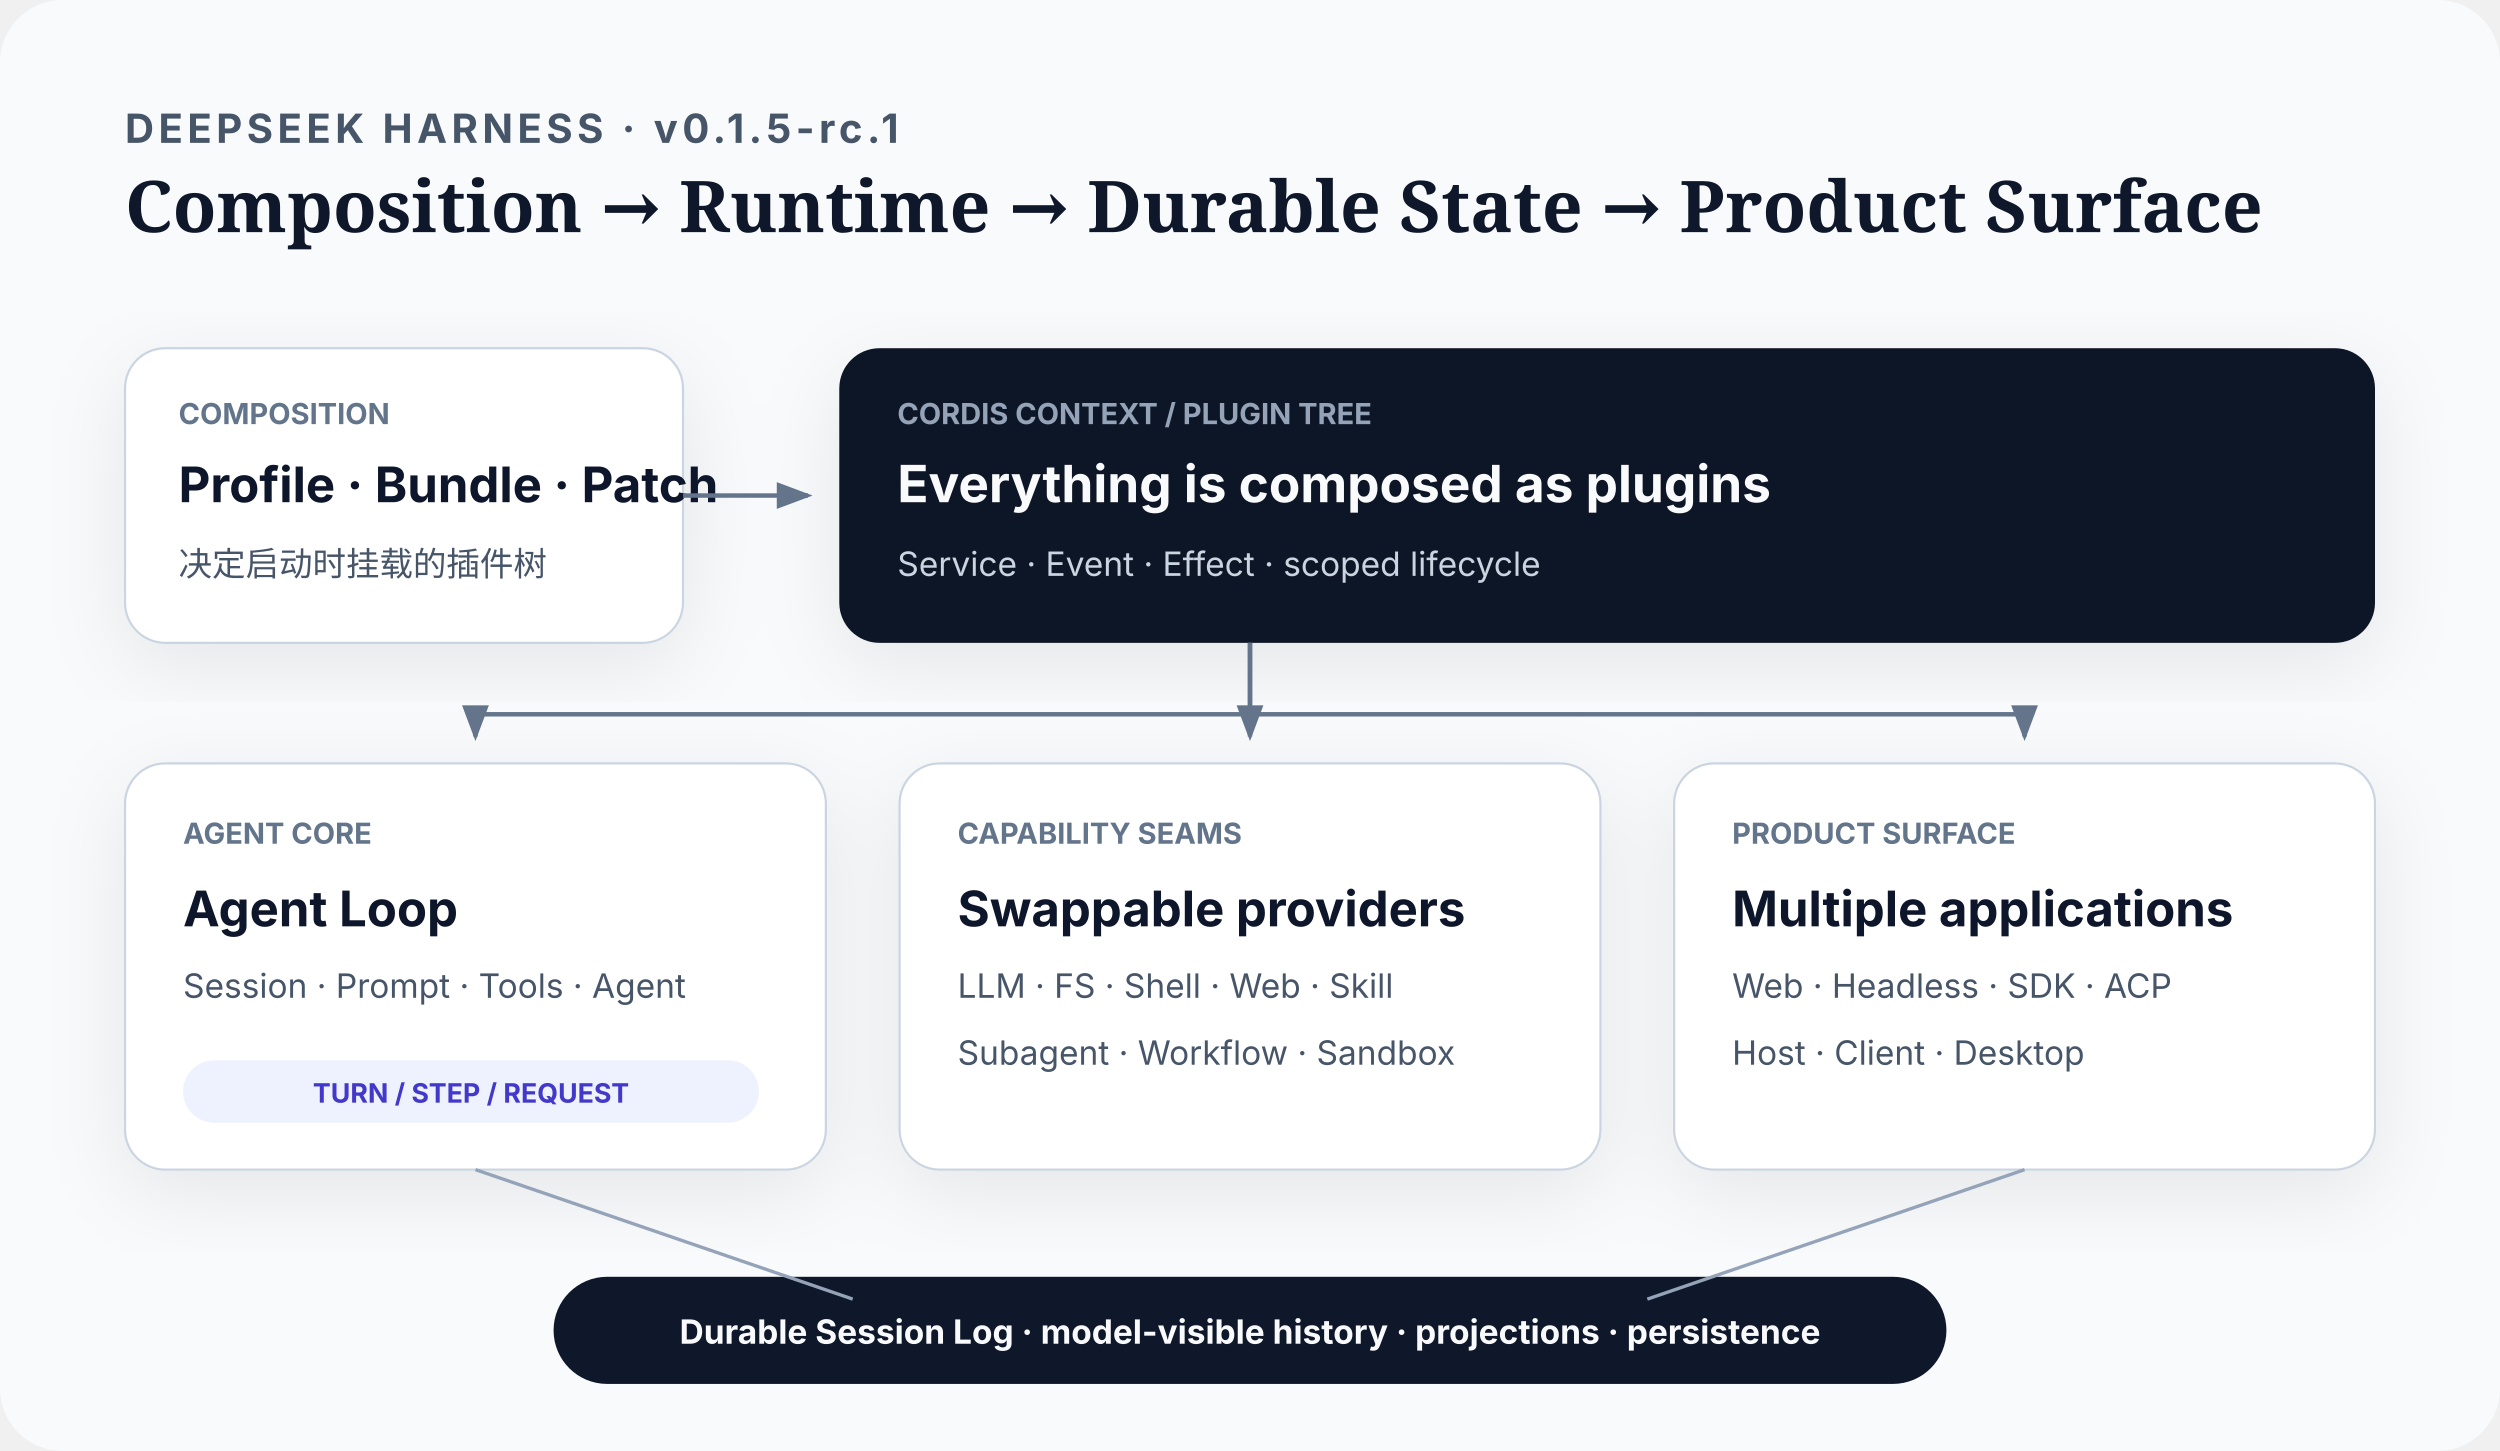
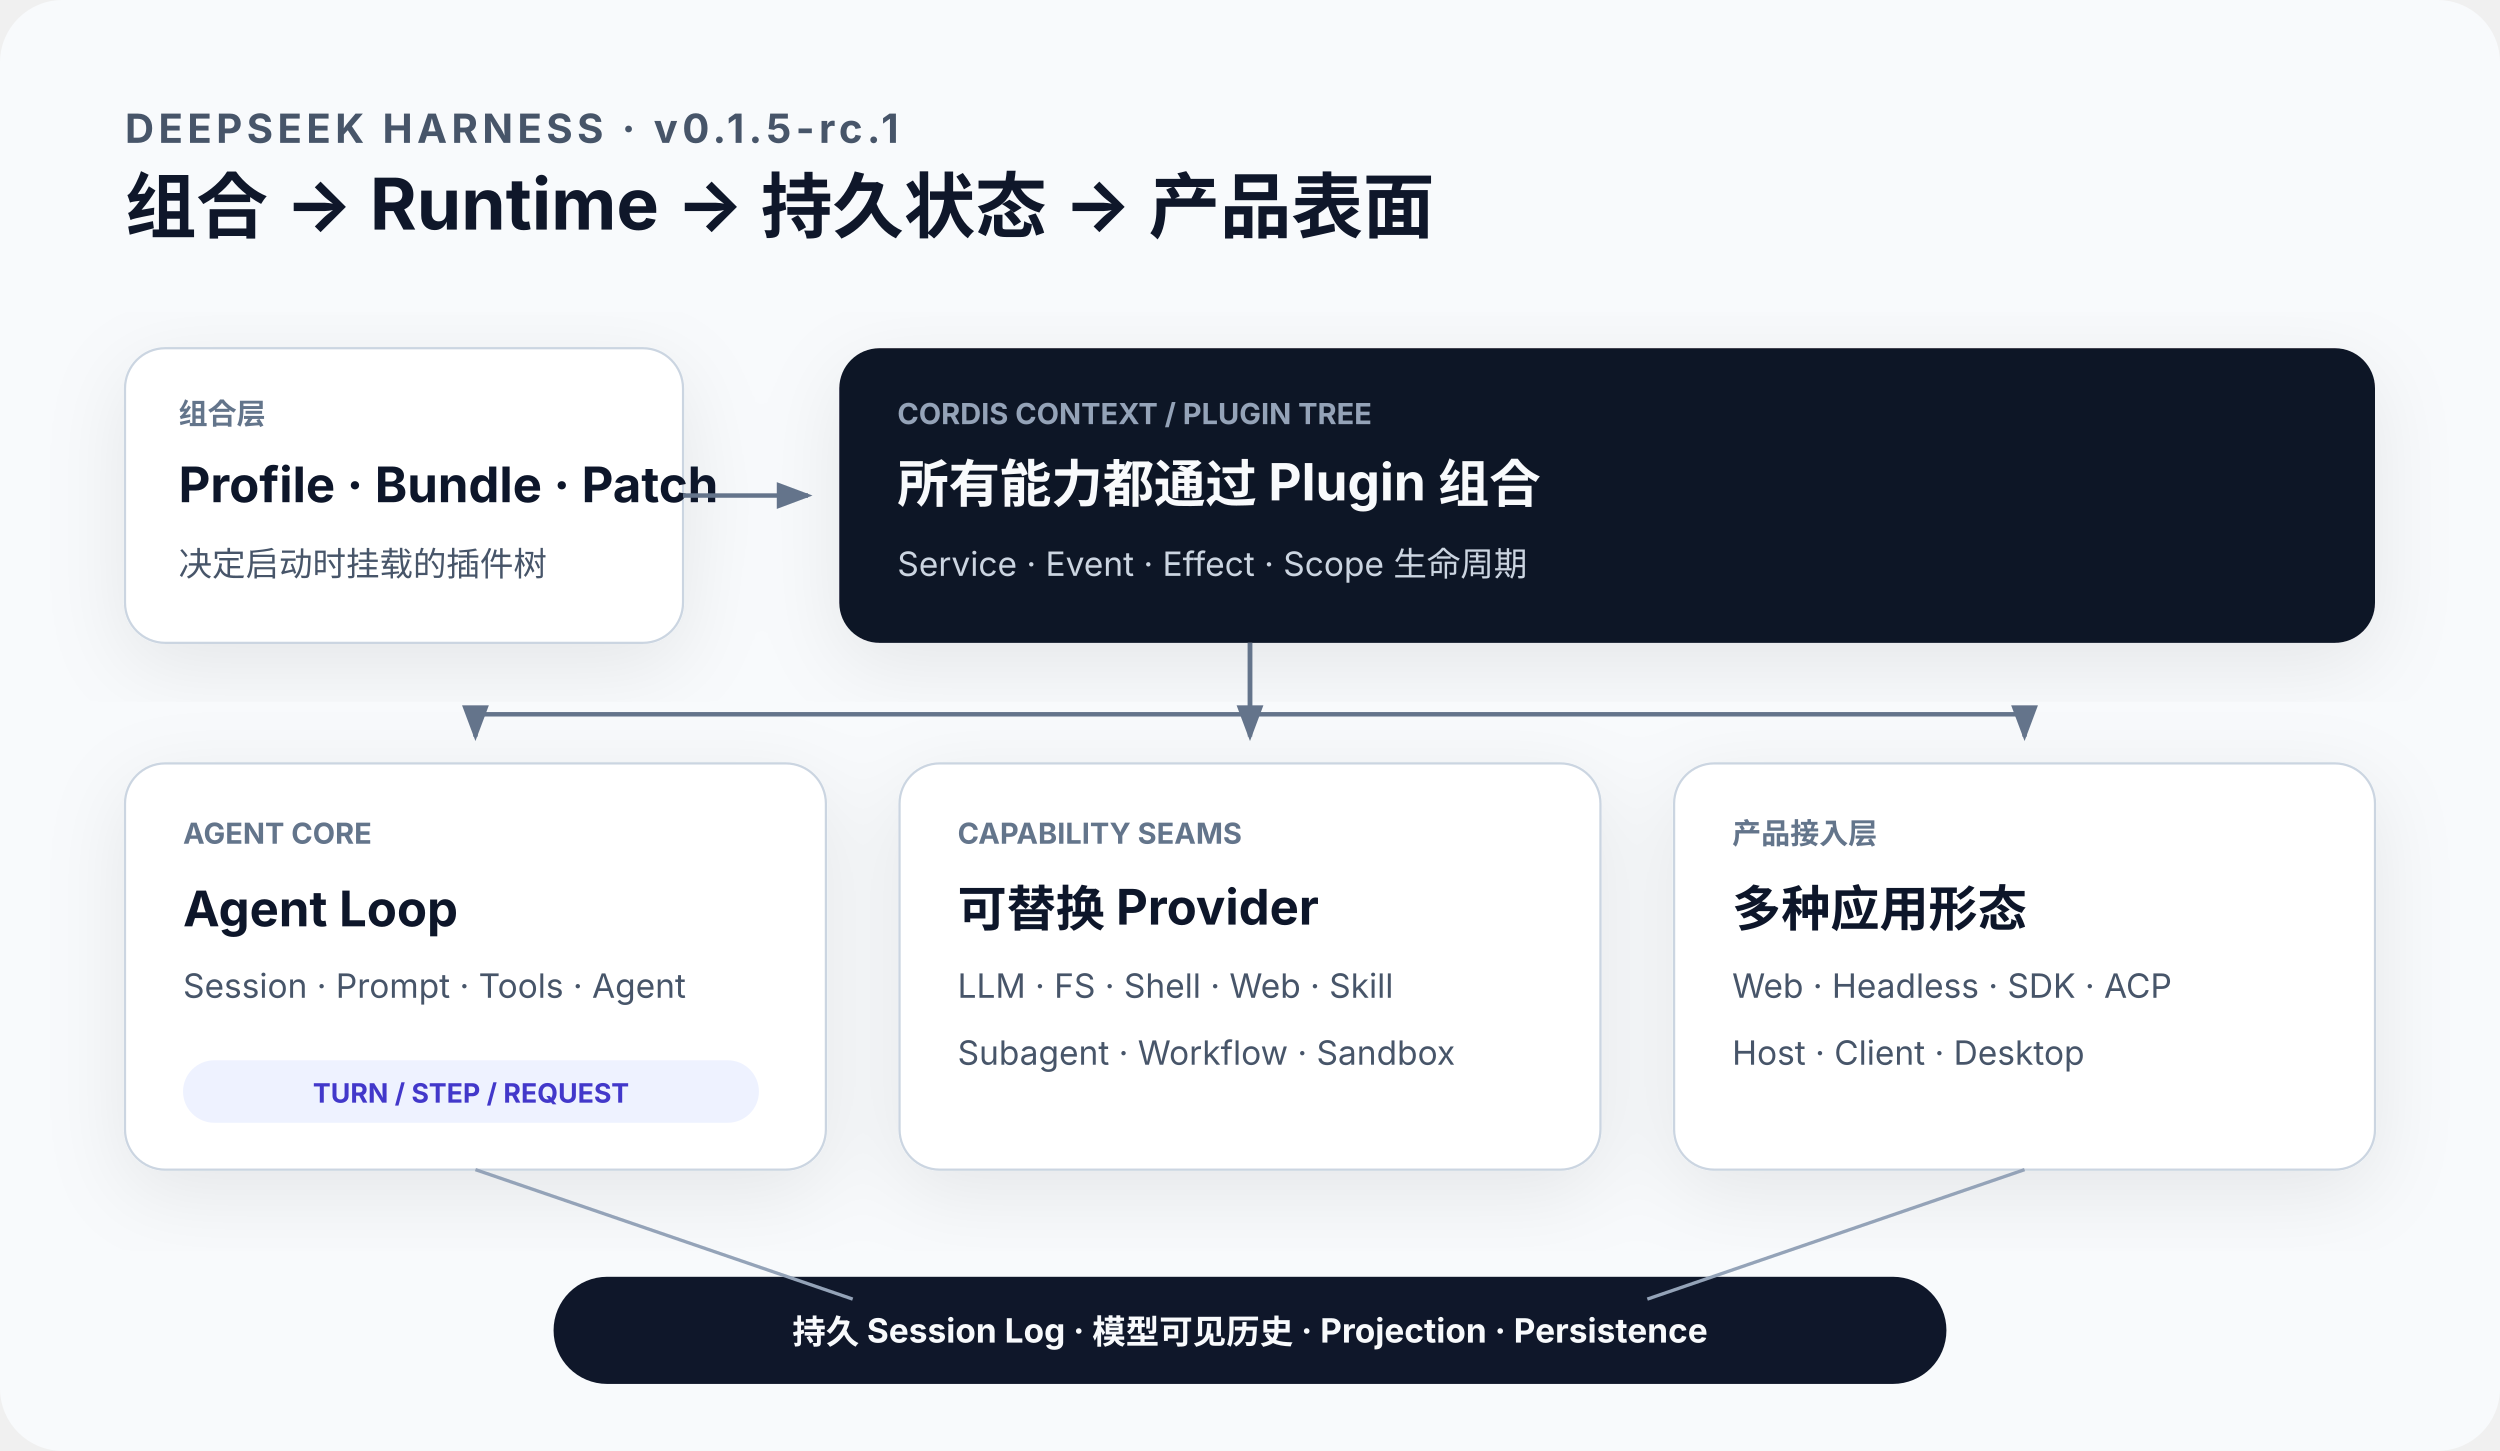
<svg xmlns="http://www.w3.org/2000/svg" width="1120" height="650" viewBox="0 0 1120 650" role="img" aria-labelledby="title desc">
  <defs>
    <filter id="shadow" x="-20%" y="-20%" width="140%" height="140%">
      <feDropShadow dx="0" dy="10" stdDeviation="18" flood-color="#0f172a" flood-opacity=".08" />
    </filter>
    <marker id="arrow" markerWidth="10" markerHeight="10" refX="7" refY="3" orient="auto" markerUnits="strokeWidth">
      <path d="M0,0 L0,6 L8,3 z" fill="#64748b" />
    </marker>
  </defs>
  <rect width="1120" height="650" rx="28" fill="#f8fafc" />
  <text x="56" y="64" font-family="Inter,Arial,sans-serif" font-size="18" font-weight="700" letter-spacing="2" fill="#475569">DEEPSEEK HARNESS · v0.1.5-rc.1</text>
-   <text x="56" y="104" font-family="Georgia,serif" font-size="32" font-weight="700" fill="#0f172a">Composition → Runtime → Durable State → Product Surface</text>
+   <text x="56" y="104" font-family="Inter,Arial,sans-serif" font-size="32" font-weight="700" fill="#0f172a">组合 → Runtime → 持久状态 → 产品表面</text>
  <g filter="url(#shadow)">
    <rect x="56" y="156" width="250" height="132" rx="18" fill="#ffffff" stroke="#cbd5e1" />
-     <text x="80" y="190" font-family="Inter,Arial,sans-serif" font-size="13" font-weight="700" fill="#64748b">COMPOSITION</text>
+     <text x="80" y="190" font-family="Inter,Arial,sans-serif" font-size="13" font-weight="700" fill="#64748b">组合层</text>
    <text x="80" y="225" font-family="Inter,Arial,sans-serif" font-size="22" font-weight="700" fill="#0f172a">Profile · Bundle · Patch</text>
    <text x="80" y="258" font-family="Inter,Arial,sans-serif" font-size="15" fill="#475569">决定启动时挂载的插件树</text>
    <rect x="376" y="156" width="688" height="132" rx="18" fill="#111827" />
    <text x="402" y="190" font-family="Inter,Arial,sans-serif" font-size="13" font-weight="700" fill="#94a3b8">CORDIS CONTEXT / PLUGIN TREE</text>
-     <text x="402" y="225" font-family="Inter,Arial,sans-serif" font-size="23" font-weight="700" fill="#f8fafc">Everything is composed as plugins</text>
-     <text x="402" y="258" font-family="Inter,Arial,sans-serif" font-size="15" fill="#cbd5e1">Service · Event · Effect · scoped lifecycle</text>
+     <text x="402" y="225" font-family="Inter,Arial,sans-serif" font-size="23" font-weight="700" fill="#f8fafc">所有能力都通过 Plugin 组合</text>
+     <text x="402" y="258" font-family="Inter,Arial,sans-serif" font-size="15" fill="#cbd5e1">Service · Event · Effect · Scope 生命周期</text>
  </g>
  <line x1="306" y1="222" x2="362" y2="222" stroke="#64748b" stroke-width="2" marker-end="url(#arrow)" />
  <g filter="url(#shadow)">
    <rect x="56" y="342" width="314" height="182" rx="18" fill="#ffffff" stroke="#cbd5e1" />
    <text x="82" y="378" font-family="Inter,Arial,sans-serif" font-size="13" font-weight="700" fill="#64748b">AGENT CORE</text>
    <text x="82" y="415" font-family="Inter,Arial,sans-serif" font-size="22" font-weight="700" fill="#0f172a">Agent Loop</text>
    <text x="82" y="447" font-family="Inter,Arial,sans-serif" font-size="15" fill="#475569">Session · Prompt · Tools · Agent</text>
    <rect x="82" y="475" width="258" height="28" rx="14" fill="#eef2ff" />
    <text x="211" y="494" text-anchor="middle" font-family="Inter,Arial,sans-serif" font-size="12" font-weight="700" fill="#4338ca">TURN / STEP / REQUEST</text>
    <rect x="403" y="342" width="314" height="182" rx="18" fill="#ffffff" stroke="#cbd5e1" />
    <text x="429" y="378" font-family="Inter,Arial,sans-serif" font-size="13" font-weight="700" fill="#64748b">CAPABILITY SEAMS</text>
-     <text x="429" y="415" font-family="Inter,Arial,sans-serif" font-size="22" font-weight="700" fill="#0f172a">Swappable providers</text>
+     <text x="429" y="415" font-family="Inter,Arial,sans-serif" font-size="22" font-weight="700" fill="#0f172a">可替换 Provider</text>
    <text x="429" y="447" font-family="Inter,Arial,sans-serif" font-size="15" fill="#475569">LLM · FS · Shell · Web · Skill</text>
    <text x="429" y="477" font-family="Inter,Arial,sans-serif" font-size="15" fill="#475569">Subagent · Workflow · Sandbox</text>
    <rect x="750" y="342" width="314" height="182" rx="18" fill="#ffffff" stroke="#cbd5e1" />
-     <text x="776" y="378" font-family="Inter,Arial,sans-serif" font-size="13" font-weight="700" fill="#64748b">PRODUCT SURFACE</text>
-     <text x="776" y="415" font-family="Inter,Arial,sans-serif" font-size="22" font-weight="700" fill="#0f172a">Multiple applications</text>
+     <text x="776" y="378" font-family="Inter,Arial,sans-serif" font-size="13" font-weight="700" fill="#64748b">产品接入层</text>
+     <text x="776" y="415" font-family="Inter,Arial,sans-serif" font-size="22" font-weight="700" fill="#0f172a">多种应用形态</text>
    <text x="776" y="447" font-family="Inter,Arial,sans-serif" font-size="15" fill="#475569">Web · Headless · SDK · ACP</text>
    <text x="776" y="477" font-family="Inter,Arial,sans-serif" font-size="15" fill="#475569">Host · Client · Desktop</text>
  </g>
  <path d="M560 288 L560 320 L213 320 L213 330" fill="none" stroke="#64748b" stroke-width="2" marker-end="url(#arrow)" />
  <path d="M560 288 L560 330" fill="none" stroke="#64748b" stroke-width="2" marker-end="url(#arrow)" />
  <path d="M560 320 L907 320 L907 330" fill="none" stroke="#64748b" stroke-width="2" marker-end="url(#arrow)" />
  <rect x="248" y="572" width="624" height="48" rx="24" fill="#0f172a" />
-   <text x="560" y="602" text-anchor="middle" font-family="Inter,Arial,sans-serif" font-size="15" font-weight="700" fill="#f8fafc">Durable Session Log · model-visible history · projections · persistence</text>
+   <text x="560" y="602" text-anchor="middle" font-family="Inter,Arial,sans-serif" font-size="15" font-weight="700" fill="#f8fafc">持久 Session Log · 模型可见历史 · Projection · Persistence</text>
  <line x1="213" y1="524" x2="382" y2="582" stroke="#94a3b8" stroke-width="1.5" />
  <line x1="907" y1="524" x2="738" y2="582" stroke="#94a3b8" stroke-width="1.5" />
</svg>
